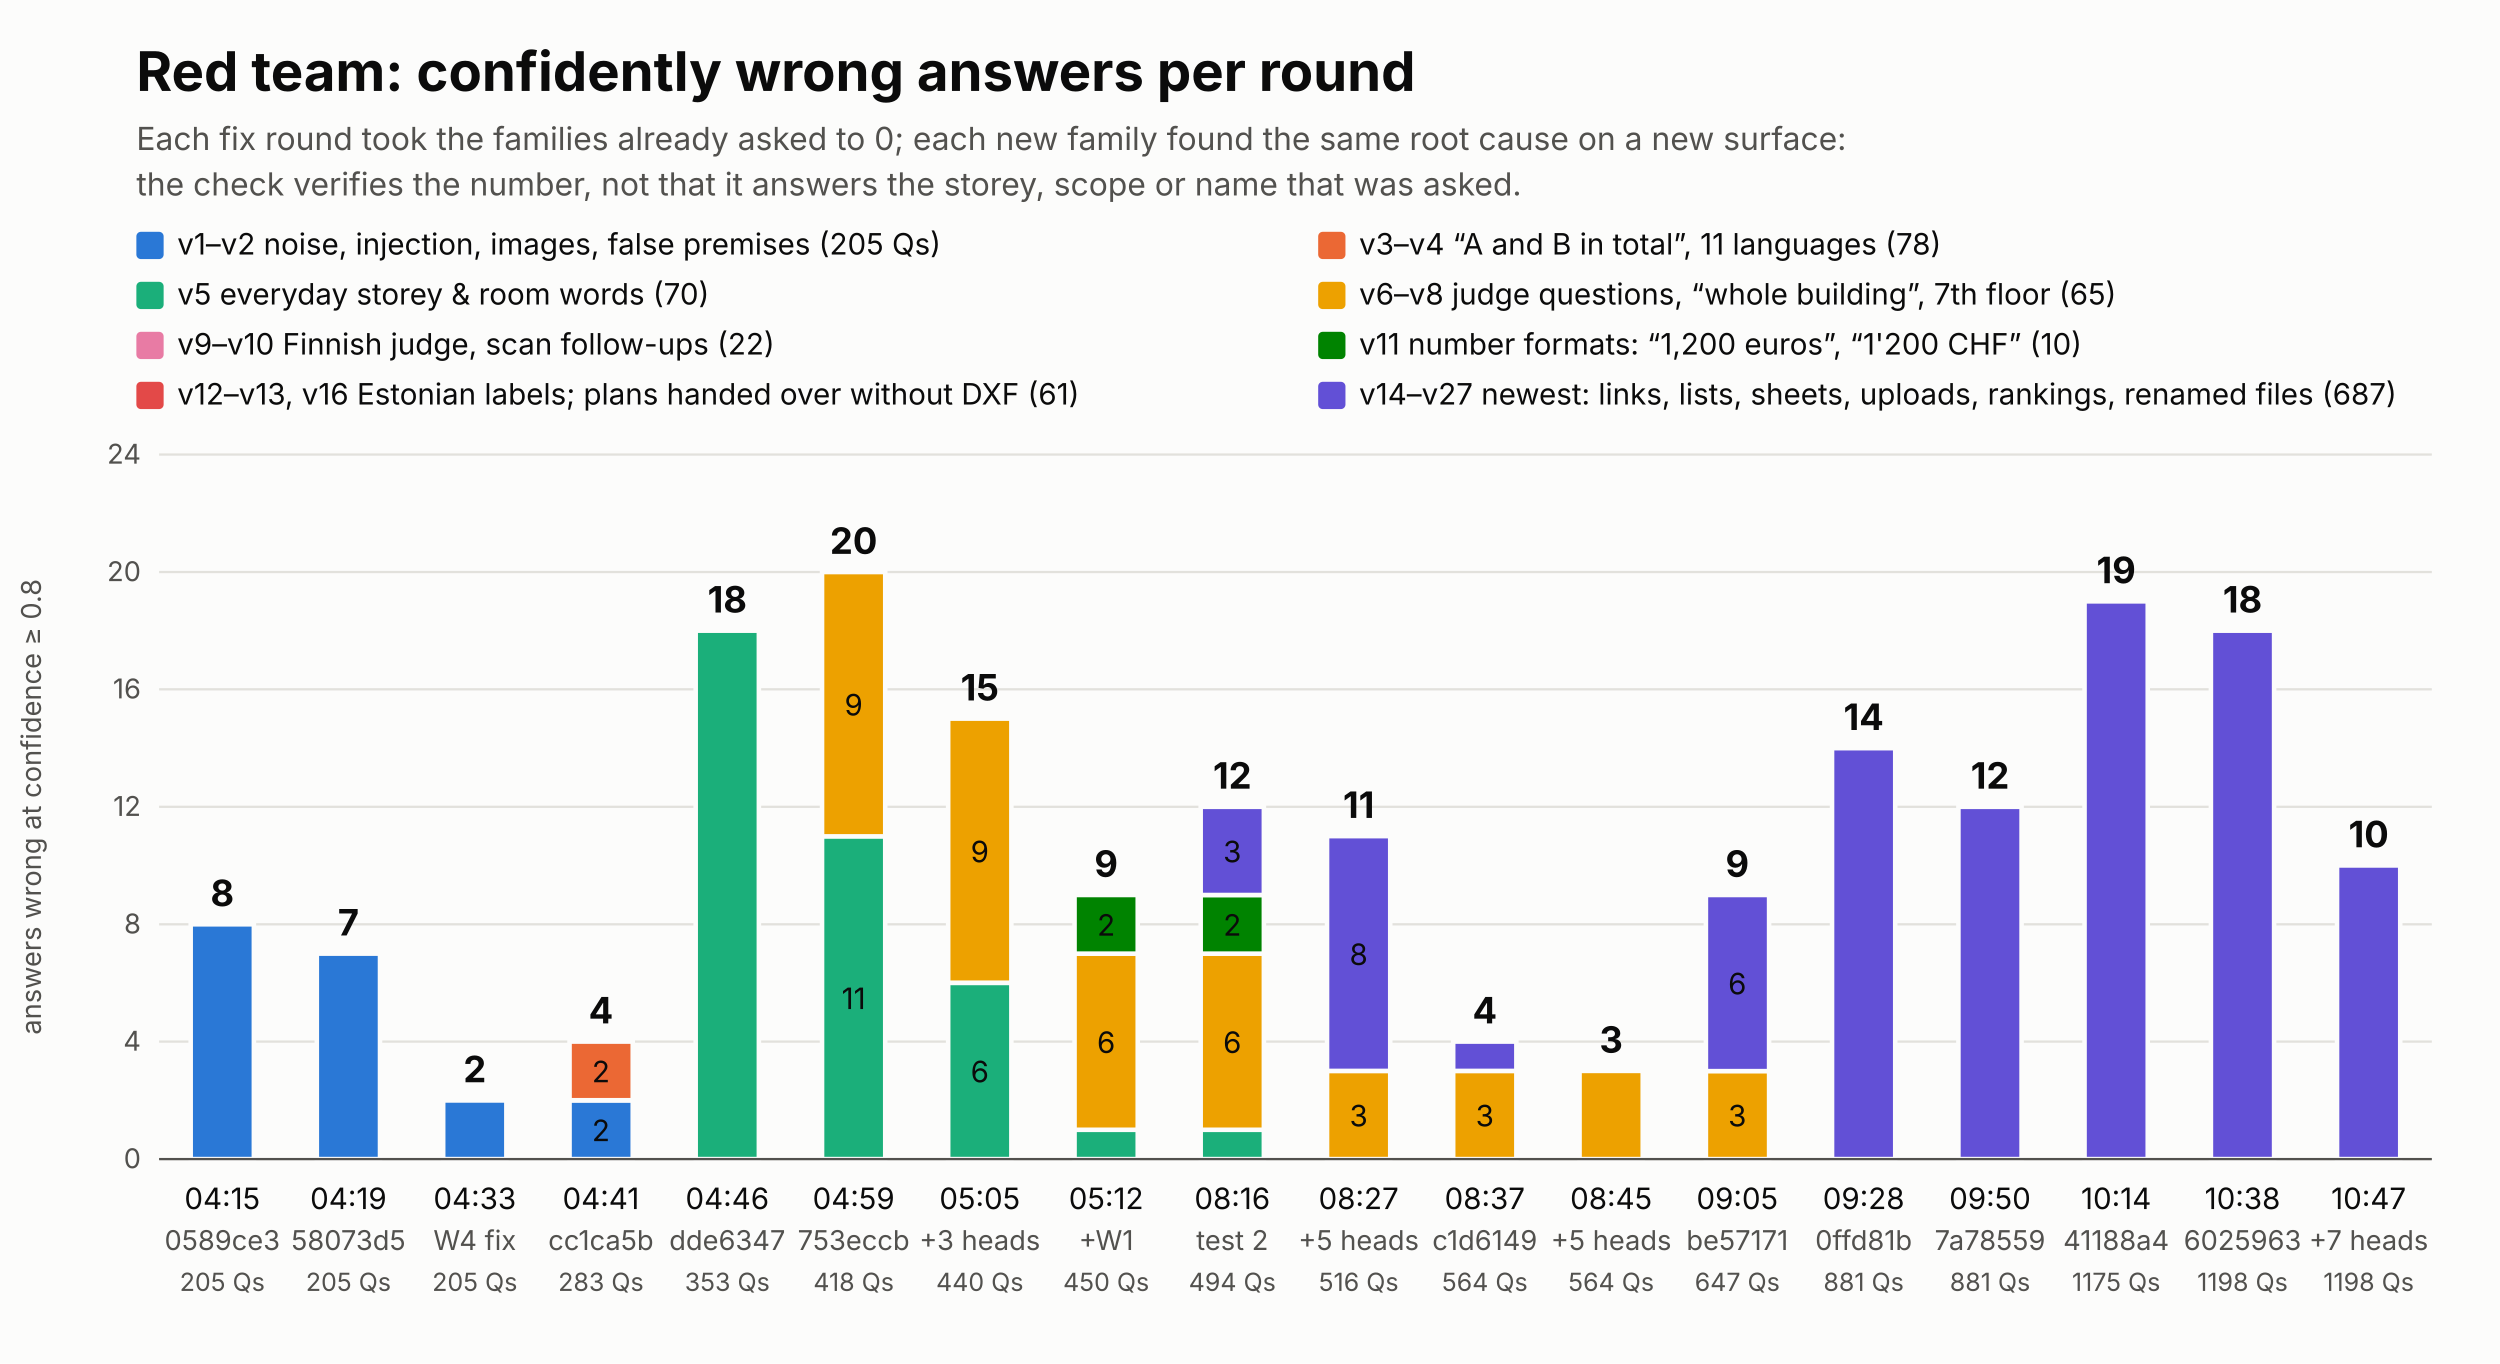
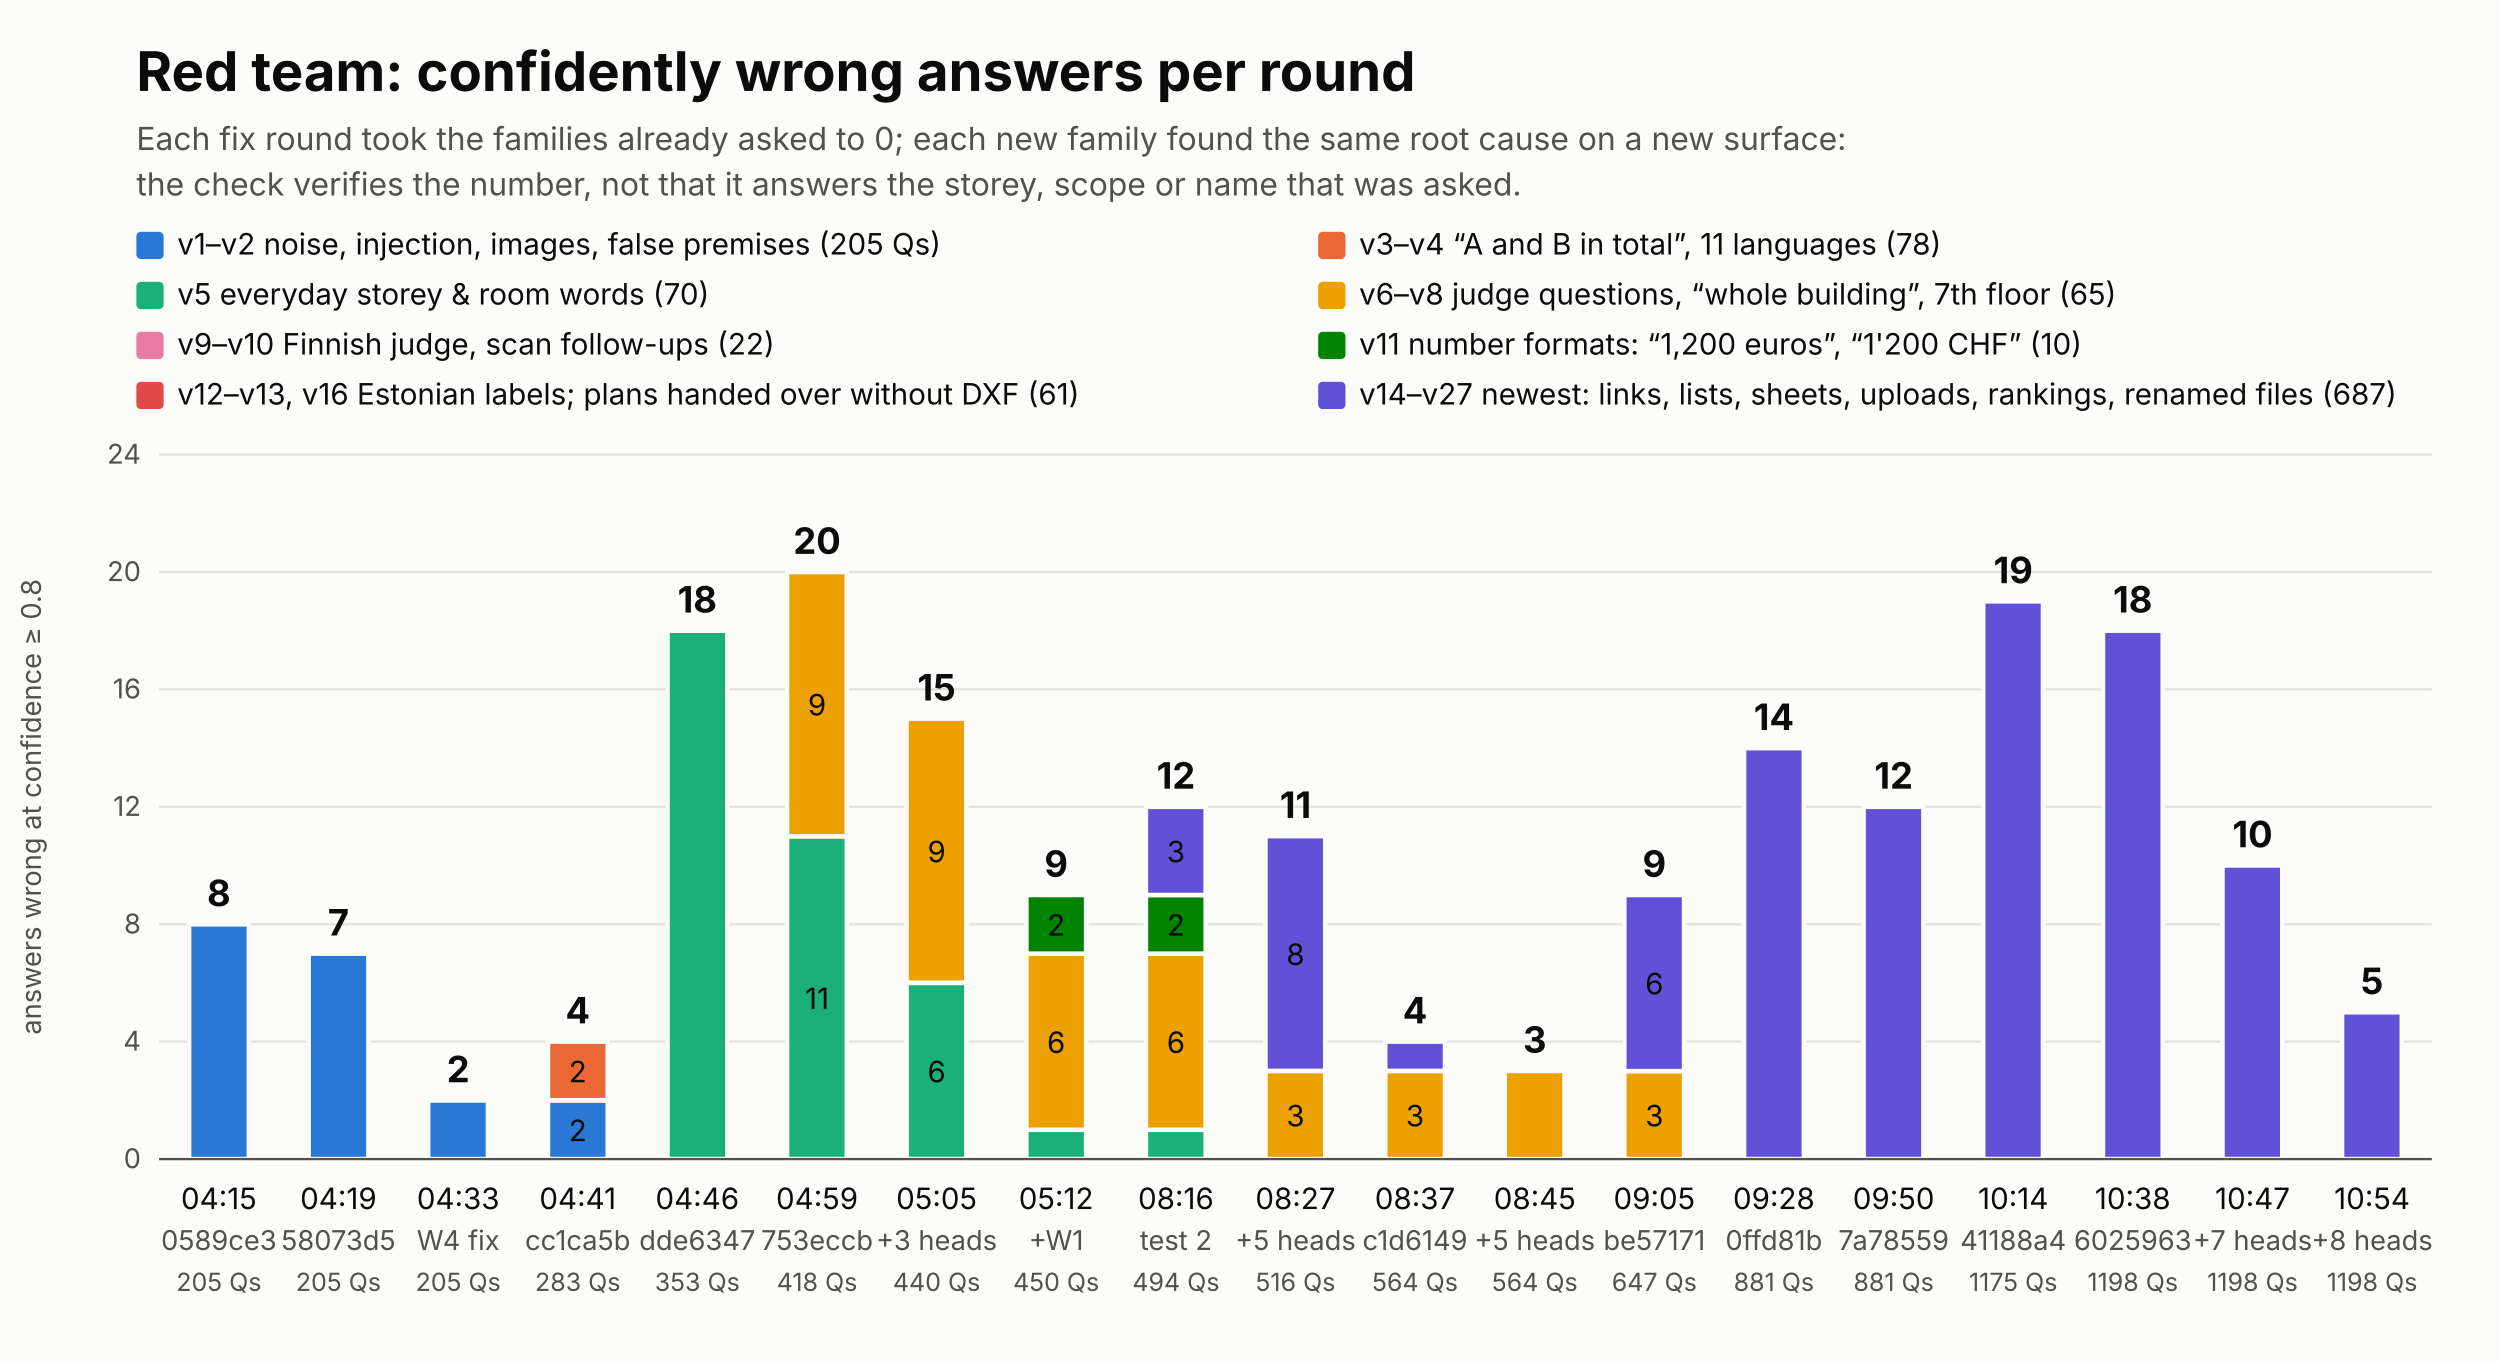
<svg xmlns="http://www.w3.org/2000/svg" width="1100" height="600" viewBox="0 0 1100 600" font-family="Inter, Helvetica, Arial, sans-serif">
  <rect width="1100" height="600" fill="#fcfcfb" />
  <text x="60" y="40" font-size="24" font-weight="700" fill="#0b0b0b">Red team: confidently wrong answers per round</text>
  <text x="60" y="66" font-size="14" fill="#52514e">Each fix round took the families already asked to 0; each new family found the same root cause on a new surface:</text>
  <text x="60" y="86" font-size="14" fill="#52514e">the check verifies the number, not that it answers the storey, scope or name that was asked.</text>
  <rect x="60" y="102" width="12" height="12" rx="2" fill="#2a78d6" />
  <text x="78" y="112" font-size="13" fill="#0b0b0b">v1–v2 noise, injection, images, false premises (205 Qs)</text>
  <rect x="580" y="102" width="12" height="12" rx="2" fill="#eb6834" />
  <text x="598" y="112" font-size="13" fill="#0b0b0b">v3–v4 “A and B in total”, 11 languages (78)</text>
  <rect x="60" y="124" width="12" height="12" rx="2" fill="#1baf7a" />
  <text x="78" y="134" font-size="13" fill="#0b0b0b">v5 everyday storey &amp; room words (70)</text>
  <rect x="580" y="124" width="12" height="12" rx="2" fill="#eda100" />
  <text x="598" y="134" font-size="13" fill="#0b0b0b">v6–v8 judge questions, “whole building”, 7th floor (65)</text>
  <rect x="60" y="146" width="12" height="12" rx="2" fill="#e87ba4" />
  <text x="78" y="156" font-size="13" fill="#0b0b0b">v9–v10 Finnish judge, scan follow-ups (22)</text>
  <rect x="580" y="146" width="12" height="12" rx="2" fill="#008300" />
  <text x="598" y="156" font-size="13" fill="#0b0b0b">v11 number formats: “1,200 euros”, “1'200 CHF” (10)</text>
  <rect x="60" y="168" width="12" height="12" rx="2" fill="#e34948" />
  <text x="78" y="178" font-size="13" fill="#0b0b0b">v12–v13, v16 Estonian labels; plans handed over without DXF (61)</text>
  <rect x="580" y="168" width="12" height="12" rx="2" fill="#6250d6" />
  <text x="598" y="178" font-size="13" fill="#0b0b0b">v14–v27 newest: links, lists, sheets, uploads, rankings, renamed files (687)</text>
  <line x1="70" x2="1070" y1="510.0" y2="510.0" stroke="#e2e1dc" stroke-width="1" />
  <text x="62" y="514.0" font-size="12" fill="#52514e" text-anchor="end">0</text>
  <line x1="70" x2="1070" y1="458.3" y2="458.3" stroke="#e2e1dc" stroke-width="1" />
  <text x="62" y="462.3" font-size="12" fill="#52514e" text-anchor="end">4</text>
  <line x1="70" x2="1070" y1="406.7" y2="406.7" stroke="#e2e1dc" stroke-width="1" />
  <text x="62" y="410.7" font-size="12" fill="#52514e" text-anchor="end">8</text>
  <line x1="70" x2="1070" y1="355.0" y2="355.0" stroke="#e2e1dc" stroke-width="1" />
  <text x="62" y="359.0" font-size="12" fill="#52514e" text-anchor="end">12</text>
  <line x1="70" x2="1070" y1="303.3" y2="303.3" stroke="#e2e1dc" stroke-width="1" />
  <text x="62" y="307.3" font-size="12" fill="#52514e" text-anchor="end">16</text>
  <line x1="70" x2="1070" y1="251.7" y2="251.7" stroke="#e2e1dc" stroke-width="1" />
  <text x="62" y="255.7" font-size="12" fill="#52514e" text-anchor="end">20</text>
  <line x1="70" x2="1070" y1="200.0" y2="200.0" stroke="#e2e1dc" stroke-width="1" />
  <text x="62" y="204.0" font-size="12" fill="#52514e" text-anchor="end">24</text>
  <text x="18" y="355.0" font-size="12" fill="#52514e" text-anchor="middle" transform="rotate(-90 18 355.0)">answers wrong at confidence ≥ 0.8</text>
-   <rect x="83.9" y="406.7" width="27.8" height="103.3" fill="#2a78d6" stroke="#fcfcfb" stroke-width="2" />
-   <text x="97.8" y="398.7" font-size="16" font-weight="700" fill="#0b0b0b" text-anchor="middle">8</text>
-   <text x="97.8" y="532" font-size="13" fill="#0b0b0b" text-anchor="middle">04:15</text>
-   <text x="97.8" y="550" font-size="12" fill="#52514e" text-anchor="middle">0589ce3</text>
-   <text x="97.8" y="568" font-size="11" fill="#52514e" text-anchor="middle">205 Qs</text>
-   <rect x="139.4" y="419.6" width="27.8" height="90.4" fill="#2a78d6" stroke="#fcfcfb" stroke-width="2" />
-   <text x="153.3" y="411.6" font-size="16" font-weight="700" fill="#0b0b0b" text-anchor="middle">7</text>
-   <text x="153.3" y="532" font-size="13" fill="#0b0b0b" text-anchor="middle">04:19</text>
-   <text x="153.3" y="550" font-size="12" fill="#52514e" text-anchor="middle">58073d5</text>
-   <text x="153.3" y="568" font-size="11" fill="#52514e" text-anchor="middle">205 Qs</text>
-   <rect x="195.0" y="484.2" width="27.8" height="25.8" fill="#2a78d6" stroke="#fcfcfb" stroke-width="2" />
-   <text x="208.9" y="476.2" font-size="16" font-weight="700" fill="#0b0b0b" text-anchor="middle">2</text>
-   <text x="208.9" y="532" font-size="13" fill="#0b0b0b" text-anchor="middle">04:33</text>
-   <text x="208.9" y="550" font-size="12" fill="#52514e" text-anchor="middle">W4 fix</text>
-   <text x="208.9" y="568" font-size="11" fill="#52514e" text-anchor="middle">205 Qs</text>
-   <rect x="250.6" y="484.2" width="27.8" height="25.8" fill="#2a78d6" stroke="#fcfcfb" stroke-width="2" />
-   <text x="264.4" y="502.1" font-size="13" fill="#0b0b0b" text-anchor="middle">2</text>
-   <rect x="250.6" y="458.3" width="27.8" height="25.8" fill="#eb6834" stroke="#fcfcfb" stroke-width="2" />
-   <text x="264.4" y="476.2" font-size="13" fill="#0b0b0b" text-anchor="middle">2</text>
-   <text x="264.4" y="450.3" font-size="16" font-weight="700" fill="#0b0b0b" text-anchor="middle">4</text>
-   <text x="264.4" y="532" font-size="13" fill="#0b0b0b" text-anchor="middle">04:41</text>
-   <text x="264.4" y="550" font-size="12" fill="#52514e" text-anchor="middle">cc1ca5b</text>
-   <text x="264.4" y="568" font-size="11" fill="#52514e" text-anchor="middle">283 Qs</text>
-   <rect x="306.1" y="277.5" width="27.8" height="232.5" fill="#1baf7a" stroke="#fcfcfb" stroke-width="2" />
-   <text x="320.0" y="269.5" font-size="16" font-weight="700" fill="#0b0b0b" text-anchor="middle">18</text>
-   <text x="320.0" y="532" font-size="13" fill="#0b0b0b" text-anchor="middle">04:46</text>
-   <text x="320.0" y="550" font-size="12" fill="#52514e" text-anchor="middle">dde6347</text>
-   <text x="320.0" y="568" font-size="11" fill="#52514e" text-anchor="middle">353 Qs</text>
-   <rect x="361.7" y="367.9" width="27.8" height="142.1" fill="#1baf7a" stroke="#fcfcfb" stroke-width="2" />
-   <text x="375.6" y="444.0" font-size="13" fill="#0b0b0b" text-anchor="middle">11</text>
-   <rect x="361.7" y="251.7" width="27.8" height="116.3" fill="#eda100" stroke="#fcfcfb" stroke-width="2" />
-   <text x="375.6" y="314.8" font-size="13" fill="#0b0b0b" text-anchor="middle">9</text>
-   <text x="375.6" y="243.7" font-size="16" font-weight="700" fill="#0b0b0b" text-anchor="middle">20</text>
-   <text x="375.6" y="532" font-size="13" fill="#0b0b0b" text-anchor="middle">04:59</text>
-   <text x="375.6" y="550" font-size="12" fill="#52514e" text-anchor="middle">753eccb</text>
-   <text x="375.6" y="568" font-size="11" fill="#52514e" text-anchor="middle">418 Qs</text>
-   <rect x="417.2" y="432.5" width="27.8" height="77.5" fill="#1baf7a" stroke="#fcfcfb" stroke-width="2" />
-   <text x="431.1" y="476.2" font-size="13" fill="#0b0b0b" text-anchor="middle">6</text>
-   <rect x="417.2" y="316.2" width="27.8" height="116.2" fill="#eda100" stroke="#fcfcfb" stroke-width="2" />
-   <text x="431.1" y="379.4" font-size="13" fill="#0b0b0b" text-anchor="middle">9</text>
-   <text x="431.1" y="308.2" font-size="16" font-weight="700" fill="#0b0b0b" text-anchor="middle">15</text>
-   <text x="431.1" y="532" font-size="13" fill="#0b0b0b" text-anchor="middle">05:05</text>
-   <text x="431.1" y="550" font-size="12" fill="#52514e" text-anchor="middle">+3 heads</text>
-   <text x="431.1" y="568" font-size="11" fill="#52514e" text-anchor="middle">440 Qs</text>
-   <rect x="472.8" y="497.1" width="27.8" height="12.9" fill="#1baf7a" stroke="#fcfcfb" stroke-width="2" />
-   <rect x="472.8" y="419.6" width="27.8" height="77.5" fill="#eda100" stroke="#fcfcfb" stroke-width="2" />
-   <text x="486.7" y="463.3" font-size="13" fill="#0b0b0b" text-anchor="middle">6</text>
-   <rect x="472.8" y="393.8" width="27.8" height="25.8" fill="#008300" stroke="#fcfcfb" stroke-width="2" />
-   <text x="486.7" y="411.7" font-size="13" fill="#0b0b0b" text-anchor="middle">2</text>
-   <text x="486.7" y="385.8" font-size="16" font-weight="700" fill="#0b0b0b" text-anchor="middle">9</text>
-   <text x="486.7" y="532" font-size="13" fill="#0b0b0b" text-anchor="middle">05:12</text>
-   <text x="486.7" y="550" font-size="12" fill="#52514e" text-anchor="middle">+W1</text>
-   <text x="486.7" y="568" font-size="11" fill="#52514e" text-anchor="middle">450 Qs</text>
-   <rect x="528.3" y="497.1" width="27.8" height="12.9" fill="#1baf7a" stroke="#fcfcfb" stroke-width="2" />
-   <rect x="528.3" y="419.6" width="27.8" height="77.5" fill="#eda100" stroke="#fcfcfb" stroke-width="2" />
-   <text x="542.2" y="463.3" font-size="13" fill="#0b0b0b" text-anchor="middle">6</text>
-   <rect x="528.3" y="393.8" width="27.8" height="25.8" fill="#008300" stroke="#fcfcfb" stroke-width="2" />
-   <text x="542.2" y="411.7" font-size="13" fill="#0b0b0b" text-anchor="middle">2</text>
-   <rect x="528.3" y="355.0" width="27.8" height="38.8" fill="#6250d6" stroke="#fcfcfb" stroke-width="2" />
-   <text x="542.2" y="379.4" font-size="13" fill="#0b0b0b" text-anchor="middle">3</text>
-   <text x="542.2" y="347.0" font-size="16" font-weight="700" fill="#0b0b0b" text-anchor="middle">12</text>
-   <text x="542.2" y="532" font-size="13" fill="#0b0b0b" text-anchor="middle">08:16</text>
-   <text x="542.2" y="550" font-size="12" fill="#52514e" text-anchor="middle">test 2</text>
-   <text x="542.2" y="568" font-size="11" fill="#52514e" text-anchor="middle">494 Qs</text>
-   <rect x="583.9" y="471.2" width="27.8" height="38.8" fill="#eda100" stroke="#fcfcfb" stroke-width="2" />
-   <text x="597.8" y="495.6" font-size="13" fill="#0b0b0b" text-anchor="middle">3</text>
-   <rect x="583.9" y="367.9" width="27.8" height="103.3" fill="#6250d6" stroke="#fcfcfb" stroke-width="2" />
-   <text x="597.8" y="424.6" font-size="13" fill="#0b0b0b" text-anchor="middle">8</text>
-   <text x="597.8" y="359.9" font-size="16" font-weight="700" fill="#0b0b0b" text-anchor="middle">11</text>
-   <text x="597.8" y="532" font-size="13" fill="#0b0b0b" text-anchor="middle">08:27</text>
-   <text x="597.8" y="550" font-size="12" fill="#52514e" text-anchor="middle">+5 heads</text>
-   <text x="597.8" y="568" font-size="11" fill="#52514e" text-anchor="middle">516 Qs</text>
-   <rect x="639.4" y="471.2" width="27.8" height="38.8" fill="#eda100" stroke="#fcfcfb" stroke-width="2" />
-   <text x="653.3" y="495.6" font-size="13" fill="#0b0b0b" text-anchor="middle">3</text>
-   <rect x="639.4" y="458.3" width="27.8" height="12.9" fill="#6250d6" stroke="#fcfcfb" stroke-width="2" />
-   <text x="653.3" y="450.3" font-size="16" font-weight="700" fill="#0b0b0b" text-anchor="middle">4</text>
-   <text x="653.3" y="532" font-size="13" fill="#0b0b0b" text-anchor="middle">08:37</text>
-   <text x="653.3" y="550" font-size="12" fill="#52514e" text-anchor="middle">c1d6149</text>
-   <text x="653.3" y="568" font-size="11" fill="#52514e" text-anchor="middle">564 Qs</text>
-   <rect x="695.0" y="471.2" width="27.8" height="38.8" fill="#eda100" stroke="#fcfcfb" stroke-width="2" />
-   <text x="708.9" y="463.2" font-size="16" font-weight="700" fill="#0b0b0b" text-anchor="middle">3</text>
-   <text x="708.9" y="532" font-size="13" fill="#0b0b0b" text-anchor="middle">08:45</text>
-   <text x="708.9" y="550" font-size="12" fill="#52514e" text-anchor="middle">+5 heads</text>
-   <text x="708.9" y="568" font-size="11" fill="#52514e" text-anchor="middle">564 Qs</text>
-   <rect x="750.6" y="471.2" width="27.8" height="38.8" fill="#eda100" stroke="#fcfcfb" stroke-width="2" />
-   <text x="764.4" y="495.6" font-size="13" fill="#0b0b0b" text-anchor="middle">3</text>
-   <rect x="750.6" y="393.8" width="27.8" height="77.5" fill="#6250d6" stroke="#fcfcfb" stroke-width="2" />
-   <text x="764.4" y="437.5" font-size="13" fill="#0b0b0b" text-anchor="middle">6</text>
-   <text x="764.4" y="385.8" font-size="16" font-weight="700" fill="#0b0b0b" text-anchor="middle">9</text>
-   <text x="764.4" y="532" font-size="13" fill="#0b0b0b" text-anchor="middle">09:05</text>
-   <text x="764.4" y="550" font-size="12" fill="#52514e" text-anchor="middle">be57171</text>
-   <text x="764.4" y="568" font-size="11" fill="#52514e" text-anchor="middle">647 Qs</text>
-   <rect x="806.1" y="329.2" width="27.8" height="180.8" fill="#6250d6" stroke="#fcfcfb" stroke-width="2" />
-   <text x="820.0" y="321.2" font-size="16" font-weight="700" fill="#0b0b0b" text-anchor="middle">14</text>
-   <text x="820.0" y="532" font-size="13" fill="#0b0b0b" text-anchor="middle">09:28</text>
-   <text x="820.0" y="550" font-size="12" fill="#52514e" text-anchor="middle">0ffd81b</text>
-   <text x="820.0" y="568" font-size="11" fill="#52514e" text-anchor="middle">881 Qs</text>
-   <rect x="861.7" y="355.0" width="27.8" height="155.0" fill="#6250d6" stroke="#fcfcfb" stroke-width="2" />
-   <text x="875.6" y="347.0" font-size="16" font-weight="700" fill="#0b0b0b" text-anchor="middle">12</text>
-   <text x="875.6" y="532" font-size="13" fill="#0b0b0b" text-anchor="middle">09:50</text>
-   <text x="875.6" y="550" font-size="12" fill="#52514e" text-anchor="middle">7a78559</text>
-   <text x="875.6" y="568" font-size="11" fill="#52514e" text-anchor="middle">881 Qs</text>
-   <rect x="917.2" y="264.6" width="27.8" height="245.4" fill="#6250d6" stroke="#fcfcfb" stroke-width="2" />
-   <text x="931.1" y="256.6" font-size="16" font-weight="700" fill="#0b0b0b" text-anchor="middle">19</text>
-   <text x="931.1" y="532" font-size="13" fill="#0b0b0b" text-anchor="middle">10:14</text>
-   <text x="931.1" y="550" font-size="12" fill="#52514e" text-anchor="middle">41188a4</text>
-   <text x="931.1" y="568" font-size="11" fill="#52514e" text-anchor="middle">1175 Qs</text>
-   <rect x="972.8" y="277.5" width="27.8" height="232.5" fill="#6250d6" stroke="#fcfcfb" stroke-width="2" />
-   <text x="986.7" y="269.5" font-size="16" font-weight="700" fill="#0b0b0b" text-anchor="middle">18</text>
-   <text x="986.7" y="532" font-size="13" fill="#0b0b0b" text-anchor="middle">10:38</text>
-   <text x="986.7" y="550" font-size="12" fill="#52514e" text-anchor="middle">6025963</text>
-   <text x="986.7" y="568" font-size="11" fill="#52514e" text-anchor="middle">1198 Qs</text>
-   <rect x="1028.3" y="380.8" width="27.8" height="129.2" fill="#6250d6" stroke="#fcfcfb" stroke-width="2" />
-   <text x="1042.2" y="372.8" font-size="16" font-weight="700" fill="#0b0b0b" text-anchor="middle">10</text>
-   <text x="1042.2" y="532" font-size="13" fill="#0b0b0b" text-anchor="middle">10:47</text>
-   <text x="1042.2" y="550" font-size="12" fill="#52514e" text-anchor="middle">+7 heads</text>
-   <text x="1042.2" y="568" font-size="11" fill="#52514e" text-anchor="middle">1198 Qs</text>
+   <rect x="83.2" y="406.7" width="26.3" height="103.3" fill="#2a78d6" stroke="#fcfcfb" stroke-width="2" />
+   <text x="96.3" y="398.7" font-size="16" font-weight="700" fill="#0b0b0b" text-anchor="middle">8</text>
+   <text x="96.3" y="532" font-size="13" fill="#0b0b0b" text-anchor="middle">04:15</text>
+   <text x="96.3" y="550" font-size="12" fill="#52514e" text-anchor="middle">0589ce3</text>
+   <text x="96.3" y="568" font-size="11" fill="#52514e" text-anchor="middle">205 Qs</text>
+   <rect x="135.8" y="419.6" width="26.3" height="90.4" fill="#2a78d6" stroke="#fcfcfb" stroke-width="2" />
+   <text x="148.9" y="411.6" font-size="16" font-weight="700" fill="#0b0b0b" text-anchor="middle">7</text>
+   <text x="148.9" y="532" font-size="13" fill="#0b0b0b" text-anchor="middle">04:19</text>
+   <text x="148.9" y="550" font-size="12" fill="#52514e" text-anchor="middle">58073d5</text>
+   <text x="148.9" y="568" font-size="11" fill="#52514e" text-anchor="middle">205 Qs</text>
+   <rect x="188.4" y="484.2" width="26.3" height="25.8" fill="#2a78d6" stroke="#fcfcfb" stroke-width="2" />
+   <text x="201.6" y="476.2" font-size="16" font-weight="700" fill="#0b0b0b" text-anchor="middle">2</text>
+   <text x="201.6" y="532" font-size="13" fill="#0b0b0b" text-anchor="middle">04:33</text>
+   <text x="201.6" y="550" font-size="12" fill="#52514e" text-anchor="middle">W4 fix</text>
+   <text x="201.6" y="568" font-size="11" fill="#52514e" text-anchor="middle">205 Qs</text>
+   <rect x="241.1" y="484.2" width="26.3" height="25.8" fill="#2a78d6" stroke="#fcfcfb" stroke-width="2" />
+   <text x="254.2" y="502.1" font-size="13" fill="#0b0b0b" text-anchor="middle">2</text>
+   <rect x="241.1" y="458.3" width="26.3" height="25.8" fill="#eb6834" stroke="#fcfcfb" stroke-width="2" />
+   <text x="254.2" y="476.2" font-size="13" fill="#0b0b0b" text-anchor="middle">2</text>
+   <text x="254.2" y="450.3" font-size="16" font-weight="700" fill="#0b0b0b" text-anchor="middle">4</text>
+   <text x="254.2" y="532" font-size="13" fill="#0b0b0b" text-anchor="middle">04:41</text>
+   <text x="254.2" y="550" font-size="12" fill="#52514e" text-anchor="middle">cc1ca5b</text>
+   <text x="254.2" y="568" font-size="11" fill="#52514e" text-anchor="middle">283 Qs</text>
+   <rect x="293.7" y="277.5" width="26.3" height="232.5" fill="#1baf7a" stroke="#fcfcfb" stroke-width="2" />
+   <text x="306.8" y="269.5" font-size="16" font-weight="700" fill="#0b0b0b" text-anchor="middle">18</text>
+   <text x="306.8" y="532" font-size="13" fill="#0b0b0b" text-anchor="middle">04:46</text>
+   <text x="306.8" y="550" font-size="12" fill="#52514e" text-anchor="middle">dde6347</text>
+   <text x="306.8" y="568" font-size="11" fill="#52514e" text-anchor="middle">353 Qs</text>
+   <rect x="346.3" y="367.9" width="26.3" height="142.1" fill="#1baf7a" stroke="#fcfcfb" stroke-width="2" />
+   <text x="359.5" y="444.0" font-size="13" fill="#0b0b0b" text-anchor="middle">11</text>
+   <rect x="346.3" y="251.7" width="26.3" height="116.3" fill="#eda100" stroke="#fcfcfb" stroke-width="2" />
+   <text x="359.5" y="314.8" font-size="13" fill="#0b0b0b" text-anchor="middle">9</text>
+   <text x="359.5" y="243.7" font-size="16" font-weight="700" fill="#0b0b0b" text-anchor="middle">20</text>
+   <text x="359.5" y="532" font-size="13" fill="#0b0b0b" text-anchor="middle">04:59</text>
+   <text x="359.5" y="550" font-size="12" fill="#52514e" text-anchor="middle">753eccb</text>
+   <text x="359.5" y="568" font-size="11" fill="#52514e" text-anchor="middle">418 Qs</text>
+   <rect x="398.9" y="432.5" width="26.3" height="77.5" fill="#1baf7a" stroke="#fcfcfb" stroke-width="2" />
+   <text x="412.1" y="476.2" font-size="13" fill="#0b0b0b" text-anchor="middle">6</text>
+   <rect x="398.9" y="316.2" width="26.3" height="116.2" fill="#eda100" stroke="#fcfcfb" stroke-width="2" />
+   <text x="412.1" y="379.4" font-size="13" fill="#0b0b0b" text-anchor="middle">9</text>
+   <text x="412.1" y="308.2" font-size="16" font-weight="700" fill="#0b0b0b" text-anchor="middle">15</text>
+   <text x="412.1" y="532" font-size="13" fill="#0b0b0b" text-anchor="middle">05:05</text>
+   <text x="412.1" y="550" font-size="12" fill="#52514e" text-anchor="middle">+3 heads</text>
+   <text x="412.1" y="568" font-size="11" fill="#52514e" text-anchor="middle">440 Qs</text>
+   <rect x="451.6" y="497.1" width="26.3" height="12.9" fill="#1baf7a" stroke="#fcfcfb" stroke-width="2" />
+   <rect x="451.6" y="419.6" width="26.3" height="77.5" fill="#eda100" stroke="#fcfcfb" stroke-width="2" />
+   <text x="464.7" y="463.3" font-size="13" fill="#0b0b0b" text-anchor="middle">6</text>
+   <rect x="451.6" y="393.8" width="26.3" height="25.8" fill="#008300" stroke="#fcfcfb" stroke-width="2" />
+   <text x="464.7" y="411.7" font-size="13" fill="#0b0b0b" text-anchor="middle">2</text>
+   <text x="464.7" y="385.8" font-size="16" font-weight="700" fill="#0b0b0b" text-anchor="middle">9</text>
+   <text x="464.7" y="532" font-size="13" fill="#0b0b0b" text-anchor="middle">05:12</text>
+   <text x="464.7" y="550" font-size="12" fill="#52514e" text-anchor="middle">+W1</text>
+   <text x="464.7" y="568" font-size="11" fill="#52514e" text-anchor="middle">450 Qs</text>
+   <rect x="504.2" y="497.1" width="26.3" height="12.9" fill="#1baf7a" stroke="#fcfcfb" stroke-width="2" />
+   <rect x="504.2" y="419.6" width="26.3" height="77.5" fill="#eda100" stroke="#fcfcfb" stroke-width="2" />
+   <text x="517.4" y="463.3" font-size="13" fill="#0b0b0b" text-anchor="middle">6</text>
+   <rect x="504.2" y="393.8" width="26.3" height="25.8" fill="#008300" stroke="#fcfcfb" stroke-width="2" />
+   <text x="517.4" y="411.7" font-size="13" fill="#0b0b0b" text-anchor="middle">2</text>
+   <rect x="504.2" y="355.0" width="26.3" height="38.8" fill="#6250d6" stroke="#fcfcfb" stroke-width="2" />
+   <text x="517.4" y="379.4" font-size="13" fill="#0b0b0b" text-anchor="middle">3</text>
+   <text x="517.4" y="347.0" font-size="16" font-weight="700" fill="#0b0b0b" text-anchor="middle">12</text>
+   <text x="517.4" y="532" font-size="13" fill="#0b0b0b" text-anchor="middle">08:16</text>
+   <text x="517.4" y="550" font-size="12" fill="#52514e" text-anchor="middle">test 2</text>
+   <text x="517.4" y="568" font-size="11" fill="#52514e" text-anchor="middle">494 Qs</text>
+   <rect x="556.8" y="471.2" width="26.3" height="38.8" fill="#eda100" stroke="#fcfcfb" stroke-width="2" />
+   <text x="570.0" y="495.6" font-size="13" fill="#0b0b0b" text-anchor="middle">3</text>
+   <rect x="556.8" y="367.9" width="26.3" height="103.3" fill="#6250d6" stroke="#fcfcfb" stroke-width="2" />
+   <text x="570.0" y="424.6" font-size="13" fill="#0b0b0b" text-anchor="middle">8</text>
+   <text x="570.0" y="359.9" font-size="16" font-weight="700" fill="#0b0b0b" text-anchor="middle">11</text>
+   <text x="570.0" y="532" font-size="13" fill="#0b0b0b" text-anchor="middle">08:27</text>
+   <text x="570.0" y="550" font-size="12" fill="#52514e" text-anchor="middle">+5 heads</text>
+   <text x="570.0" y="568" font-size="11" fill="#52514e" text-anchor="middle">516 Qs</text>
+   <rect x="609.5" y="471.2" width="26.3" height="38.8" fill="#eda100" stroke="#fcfcfb" stroke-width="2" />
+   <text x="622.6" y="495.6" font-size="13" fill="#0b0b0b" text-anchor="middle">3</text>
+   <rect x="609.5" y="458.3" width="26.3" height="12.9" fill="#6250d6" stroke="#fcfcfb" stroke-width="2" />
+   <text x="622.6" y="450.3" font-size="16" font-weight="700" fill="#0b0b0b" text-anchor="middle">4</text>
+   <text x="622.6" y="532" font-size="13" fill="#0b0b0b" text-anchor="middle">08:37</text>
+   <text x="622.6" y="550" font-size="12" fill="#52514e" text-anchor="middle">c1d6149</text>
+   <text x="622.6" y="568" font-size="11" fill="#52514e" text-anchor="middle">564 Qs</text>
+   <rect x="662.1" y="471.2" width="26.3" height="38.8" fill="#eda100" stroke="#fcfcfb" stroke-width="2" />
+   <text x="675.3" y="463.2" font-size="16" font-weight="700" fill="#0b0b0b" text-anchor="middle">3</text>
+   <text x="675.3" y="532" font-size="13" fill="#0b0b0b" text-anchor="middle">08:45</text>
+   <text x="675.3" y="550" font-size="12" fill="#52514e" text-anchor="middle">+5 heads</text>
+   <text x="675.3" y="568" font-size="11" fill="#52514e" text-anchor="middle">564 Qs</text>
+   <rect x="714.7" y="471.2" width="26.3" height="38.8" fill="#eda100" stroke="#fcfcfb" stroke-width="2" />
+   <text x="727.9" y="495.6" font-size="13" fill="#0b0b0b" text-anchor="middle">3</text>
+   <rect x="714.7" y="393.8" width="26.3" height="77.5" fill="#6250d6" stroke="#fcfcfb" stroke-width="2" />
+   <text x="727.9" y="437.5" font-size="13" fill="#0b0b0b" text-anchor="middle">6</text>
+   <text x="727.9" y="385.8" font-size="16" font-weight="700" fill="#0b0b0b" text-anchor="middle">9</text>
+   <text x="727.9" y="532" font-size="13" fill="#0b0b0b" text-anchor="middle">09:05</text>
+   <text x="727.9" y="550" font-size="12" fill="#52514e" text-anchor="middle">be57171</text>
+   <text x="727.9" y="568" font-size="11" fill="#52514e" text-anchor="middle">647 Qs</text>
+   <rect x="767.4" y="329.2" width="26.3" height="180.8" fill="#6250d6" stroke="#fcfcfb" stroke-width="2" />
+   <text x="780.5" y="321.2" font-size="16" font-weight="700" fill="#0b0b0b" text-anchor="middle">14</text>
+   <text x="780.5" y="532" font-size="13" fill="#0b0b0b" text-anchor="middle">09:28</text>
+   <text x="780.5" y="550" font-size="12" fill="#52514e" text-anchor="middle">0ffd81b</text>
+   <text x="780.5" y="568" font-size="11" fill="#52514e" text-anchor="middle">881 Qs</text>
+   <rect x="820.0" y="355.0" width="26.3" height="155.0" fill="#6250d6" stroke="#fcfcfb" stroke-width="2" />
+   <text x="833.2" y="347.0" font-size="16" font-weight="700" fill="#0b0b0b" text-anchor="middle">12</text>
+   <text x="833.2" y="532" font-size="13" fill="#0b0b0b" text-anchor="middle">09:50</text>
+   <text x="833.2" y="550" font-size="12" fill="#52514e" text-anchor="middle">7a78559</text>
+   <text x="833.2" y="568" font-size="11" fill="#52514e" text-anchor="middle">881 Qs</text>
+   <rect x="872.6" y="264.6" width="26.3" height="245.4" fill="#6250d6" stroke="#fcfcfb" stroke-width="2" />
+   <text x="885.8" y="256.6" font-size="16" font-weight="700" fill="#0b0b0b" text-anchor="middle">19</text>
+   <text x="885.8" y="532" font-size="13" fill="#0b0b0b" text-anchor="middle">10:14</text>
+   <text x="885.8" y="550" font-size="12" fill="#52514e" text-anchor="middle">41188a4</text>
+   <text x="885.8" y="568" font-size="11" fill="#52514e" text-anchor="middle">1175 Qs</text>
+   <rect x="925.3" y="277.5" width="26.3" height="232.5" fill="#6250d6" stroke="#fcfcfb" stroke-width="2" />
+   <text x="938.4" y="269.5" font-size="16" font-weight="700" fill="#0b0b0b" text-anchor="middle">18</text>
+   <text x="938.4" y="532" font-size="13" fill="#0b0b0b" text-anchor="middle">10:38</text>
+   <text x="938.4" y="550" font-size="12" fill="#52514e" text-anchor="middle">6025963</text>
+   <text x="938.4" y="568" font-size="11" fill="#52514e" text-anchor="middle">1198 Qs</text>
+   <rect x="977.9" y="380.8" width="26.3" height="129.2" fill="#6250d6" stroke="#fcfcfb" stroke-width="2" />
+   <text x="991.1" y="372.8" font-size="16" font-weight="700" fill="#0b0b0b" text-anchor="middle">10</text>
+   <text x="991.1" y="532" font-size="13" fill="#0b0b0b" text-anchor="middle">10:47</text>
+   <text x="991.1" y="550" font-size="12" fill="#52514e" text-anchor="middle">+7 heads</text>
+   <text x="991.1" y="568" font-size="11" fill="#52514e" text-anchor="middle">1198 Qs</text>
+   <rect x="1030.5" y="445.4" width="26.3" height="64.6" fill="#6250d6" stroke="#fcfcfb" stroke-width="2" />
+   <text x="1043.7" y="437.4" font-size="16" font-weight="700" fill="#0b0b0b" text-anchor="middle">5</text>
+   <text x="1043.7" y="532" font-size="13" fill="#0b0b0b" text-anchor="middle">10:54</text>
+   <text x="1043.7" y="550" font-size="12" fill="#52514e" text-anchor="middle">+8 heads</text>
+   <text x="1043.7" y="568" font-size="11" fill="#52514e" text-anchor="middle">1198 Qs</text>
  <line x1="70" x2="1070" y1="510" y2="510" stroke="#52514e" stroke-width="1" />
</svg>
